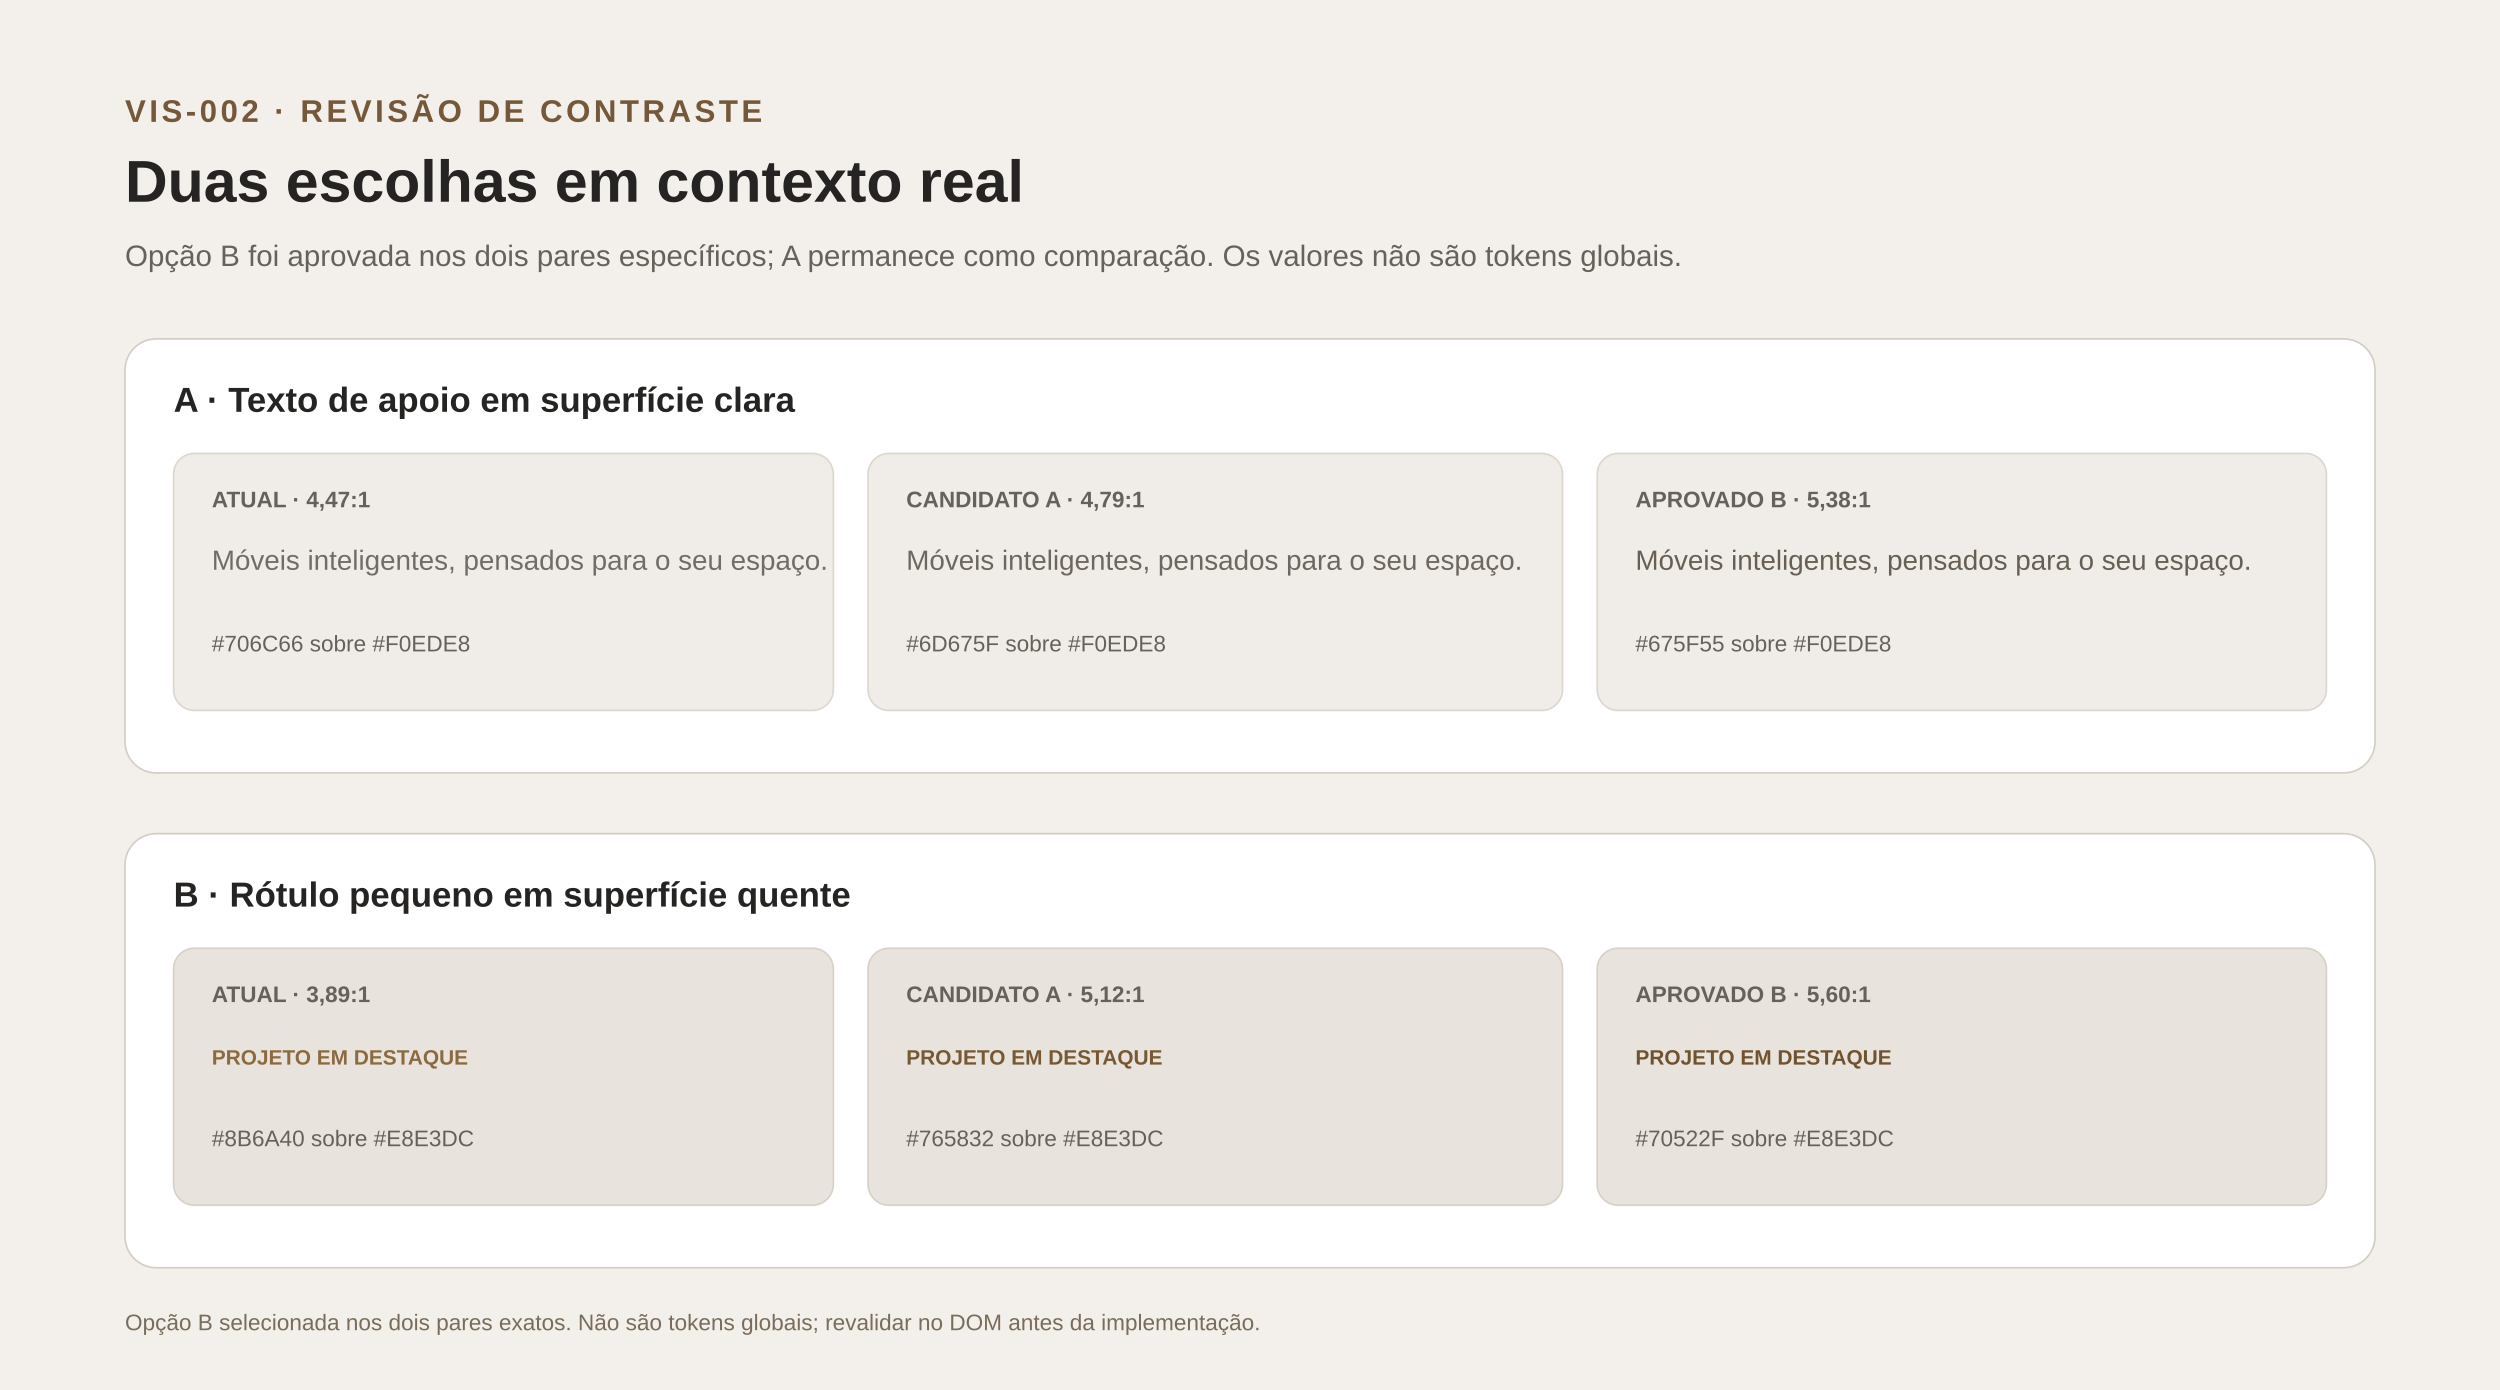
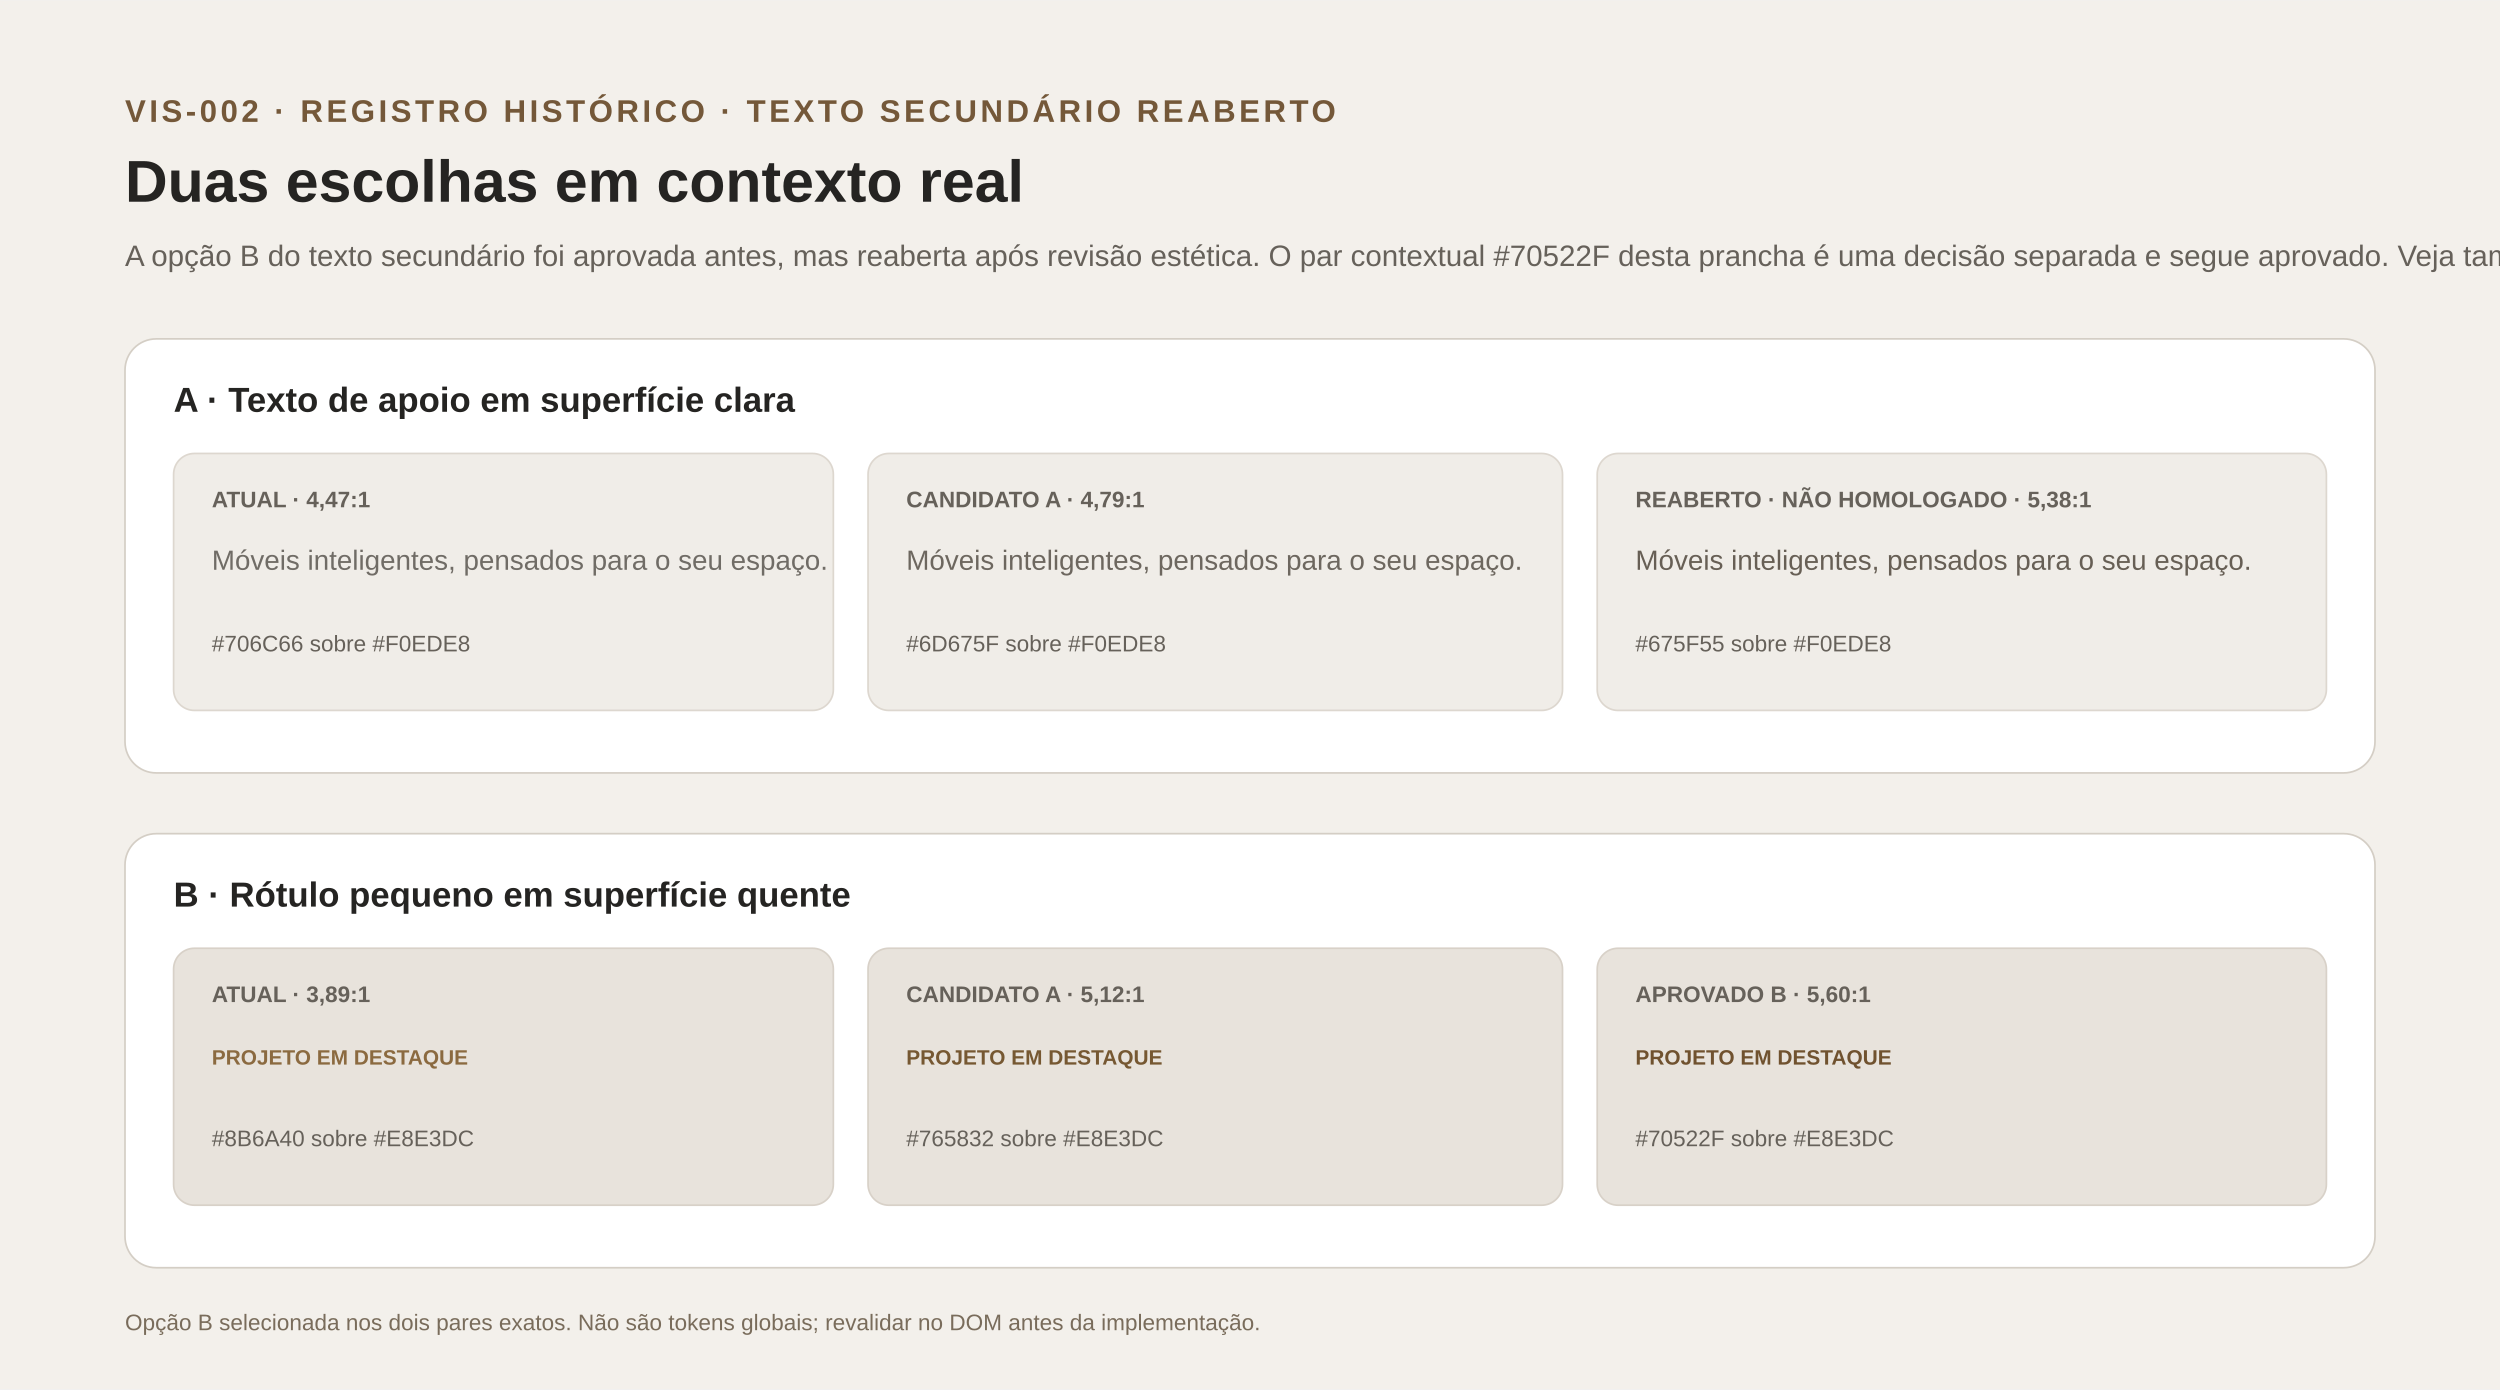
<svg xmlns="http://www.w3.org/2000/svg" width="1200" height="667" viewBox="0 0 1440 800">
  <rect width="1440" height="800" fill="#f3f0eb" />
-   <text x="72" y="70" font-family="Arial,sans-serif" font-size="18" font-weight="700" fill="#745839" letter-spacing="2">VIS-002 · REVISÃO DE CONTRASTE</text>
+   <text x="72" y="70" font-family="Arial,sans-serif" font-size="18" font-weight="700" fill="#745839" letter-spacing="2">VIS-002 · REGISTRO HISTÓRICO · TEXTO SECUNDÁRIO REABERTO</text>
  <text x="72" y="116" font-family="Arial,sans-serif" font-size="34" font-weight="700" fill="#252422">Duas escolhas em contexto real</text>
-   <text x="72" y="153" font-family="Arial,sans-serif" font-size="17" fill="#66615a">Opção B foi aprovada nos dois pares específicos; A permanece como comparação. Os valores não são tokens globais.</text>
+   <text x="72" y="153" font-family="Arial,sans-serif" font-size="17" fill="#66615a">A opção B do texto secundário foi aprovada antes, mas reaberta após revisão estética. O par contextual #70522F desta prancha é uma decisão separada e segue aprovado. Veja também VIS-002-semantic-state-candidates.svg.</text>
  <g transform="translate(72 195)">
    <rect width="1296" height="250" rx="18" fill="#fff" stroke="#d4cec5" />
    <text x="28" y="42" font-family="Arial,sans-serif" font-size="20" font-weight="700" fill="#252422">A · Texto de apoio em superfície clara</text>
    <rect x="28" y="66" width="380" height="148" rx="12" fill="#F0EDE8" stroke="#ddd7cf" />
    <text x="50" y="97" font-family="Arial,sans-serif" font-size="13" font-weight="700" fill="#66615a">ATUAL · 4,47:1</text>
    <text x="50" y="133" font-family="Arial,sans-serif" font-size="16" fill="#706C66">Móveis inteligentes, pensados para o seu espaço.</text>
    <text x="50" y="180" font-family="Arial,sans-serif" font-size="13" fill="#66615a">#706C66 sobre #F0EDE8</text>
    <rect x="428" y="66" width="400" height="148" rx="12" fill="#F0EDE8" stroke="#ddd7cf" />
    <text x="450" y="97" font-family="Arial,sans-serif" font-size="13" font-weight="700" fill="#66615a">CANDIDATO A · 4,79:1</text>
    <text x="450" y="133" font-family="Arial,sans-serif" font-size="16" fill="#6D675F">Móveis inteligentes, pensados para o seu espaço.</text>
    <text x="450" y="180" font-family="Arial,sans-serif" font-size="13" fill="#66615a">#6D675F sobre #F0EDE8</text>
    <rect x="848" y="66" width="420" height="148" rx="12" fill="#F0EDE8" stroke="#ddd7cf" />
-     <text x="870" y="97" font-family="Arial,sans-serif" font-size="13" font-weight="700" fill="#66615a">APROVADO B · 5,38:1</text>
+     <text x="870" y="97" font-family="Arial,sans-serif" font-size="13" font-weight="700" fill="#66615a">REABERTO · NÃO HOMOLOGADO · 5,38:1</text>
    <text x="870" y="133" font-family="Arial,sans-serif" font-size="16" fill="#675F55">Móveis inteligentes, pensados para o seu espaço.</text>
    <text x="870" y="180" font-family="Arial,sans-serif" font-size="13" fill="#66615a">#675F55 sobre #F0EDE8</text>
  </g>
  <g transform="translate(72 480)">
    <rect width="1296" height="250" rx="18" fill="#fff" stroke="#d4cec5" />
    <text x="28" y="42" font-family="Arial,sans-serif" font-size="20" font-weight="700" fill="#252422">B · Rótulo pequeno em superfície quente</text>
    <rect x="28" y="66" width="380" height="148" rx="12" fill="#E8E3DC" stroke="#d8d1c8" />
    <text x="50" y="97" font-family="Arial,sans-serif" font-size="13" font-weight="700" fill="#66615a">ATUAL · 3,89:1</text>
    <text x="50" y="133" font-family="Arial,sans-serif" font-size="12" font-weight="700" fill="#8B6A40">PROJETO EM DESTAQUE</text>
    <text x="50" y="180" font-family="Arial,sans-serif" font-size="13" fill="#66615a">#8B6A40 sobre #E8E3DC</text>
    <rect x="428" y="66" width="400" height="148" rx="12" fill="#E8E3DC" stroke="#d8d1c8" />
    <text x="450" y="97" font-family="Arial,sans-serif" font-size="13" font-weight="700" fill="#66615a">CANDIDATO A · 5,12:1</text>
    <text x="450" y="133" font-family="Arial,sans-serif" font-size="12" font-weight="700" fill="#765832">PROJETO EM DESTAQUE</text>
    <text x="450" y="180" font-family="Arial,sans-serif" font-size="13" fill="#66615a">#765832 sobre #E8E3DC</text>
    <rect x="848" y="66" width="420" height="148" rx="12" fill="#E8E3DC" stroke="#d8d1c8" />
    <text x="870" y="97" font-family="Arial,sans-serif" font-size="13" font-weight="700" fill="#66615a">APROVADO B · 5,60:1</text>
    <text x="870" y="133" font-family="Arial,sans-serif" font-size="12" font-weight="700" fill="#70522F">PROJETO EM DESTAQUE</text>
    <text x="870" y="180" font-family="Arial,sans-serif" font-size="13" fill="#66615a">#70522F sobre #E8E3DC</text>
  </g>
  <text x="72" y="766" font-family="Arial,sans-serif" font-size="13" fill="#796c5b">Opção B selecionada nos dois pares exatos. Não são tokens globais; revalidar no DOM antes da implementação.</text>
</svg>
